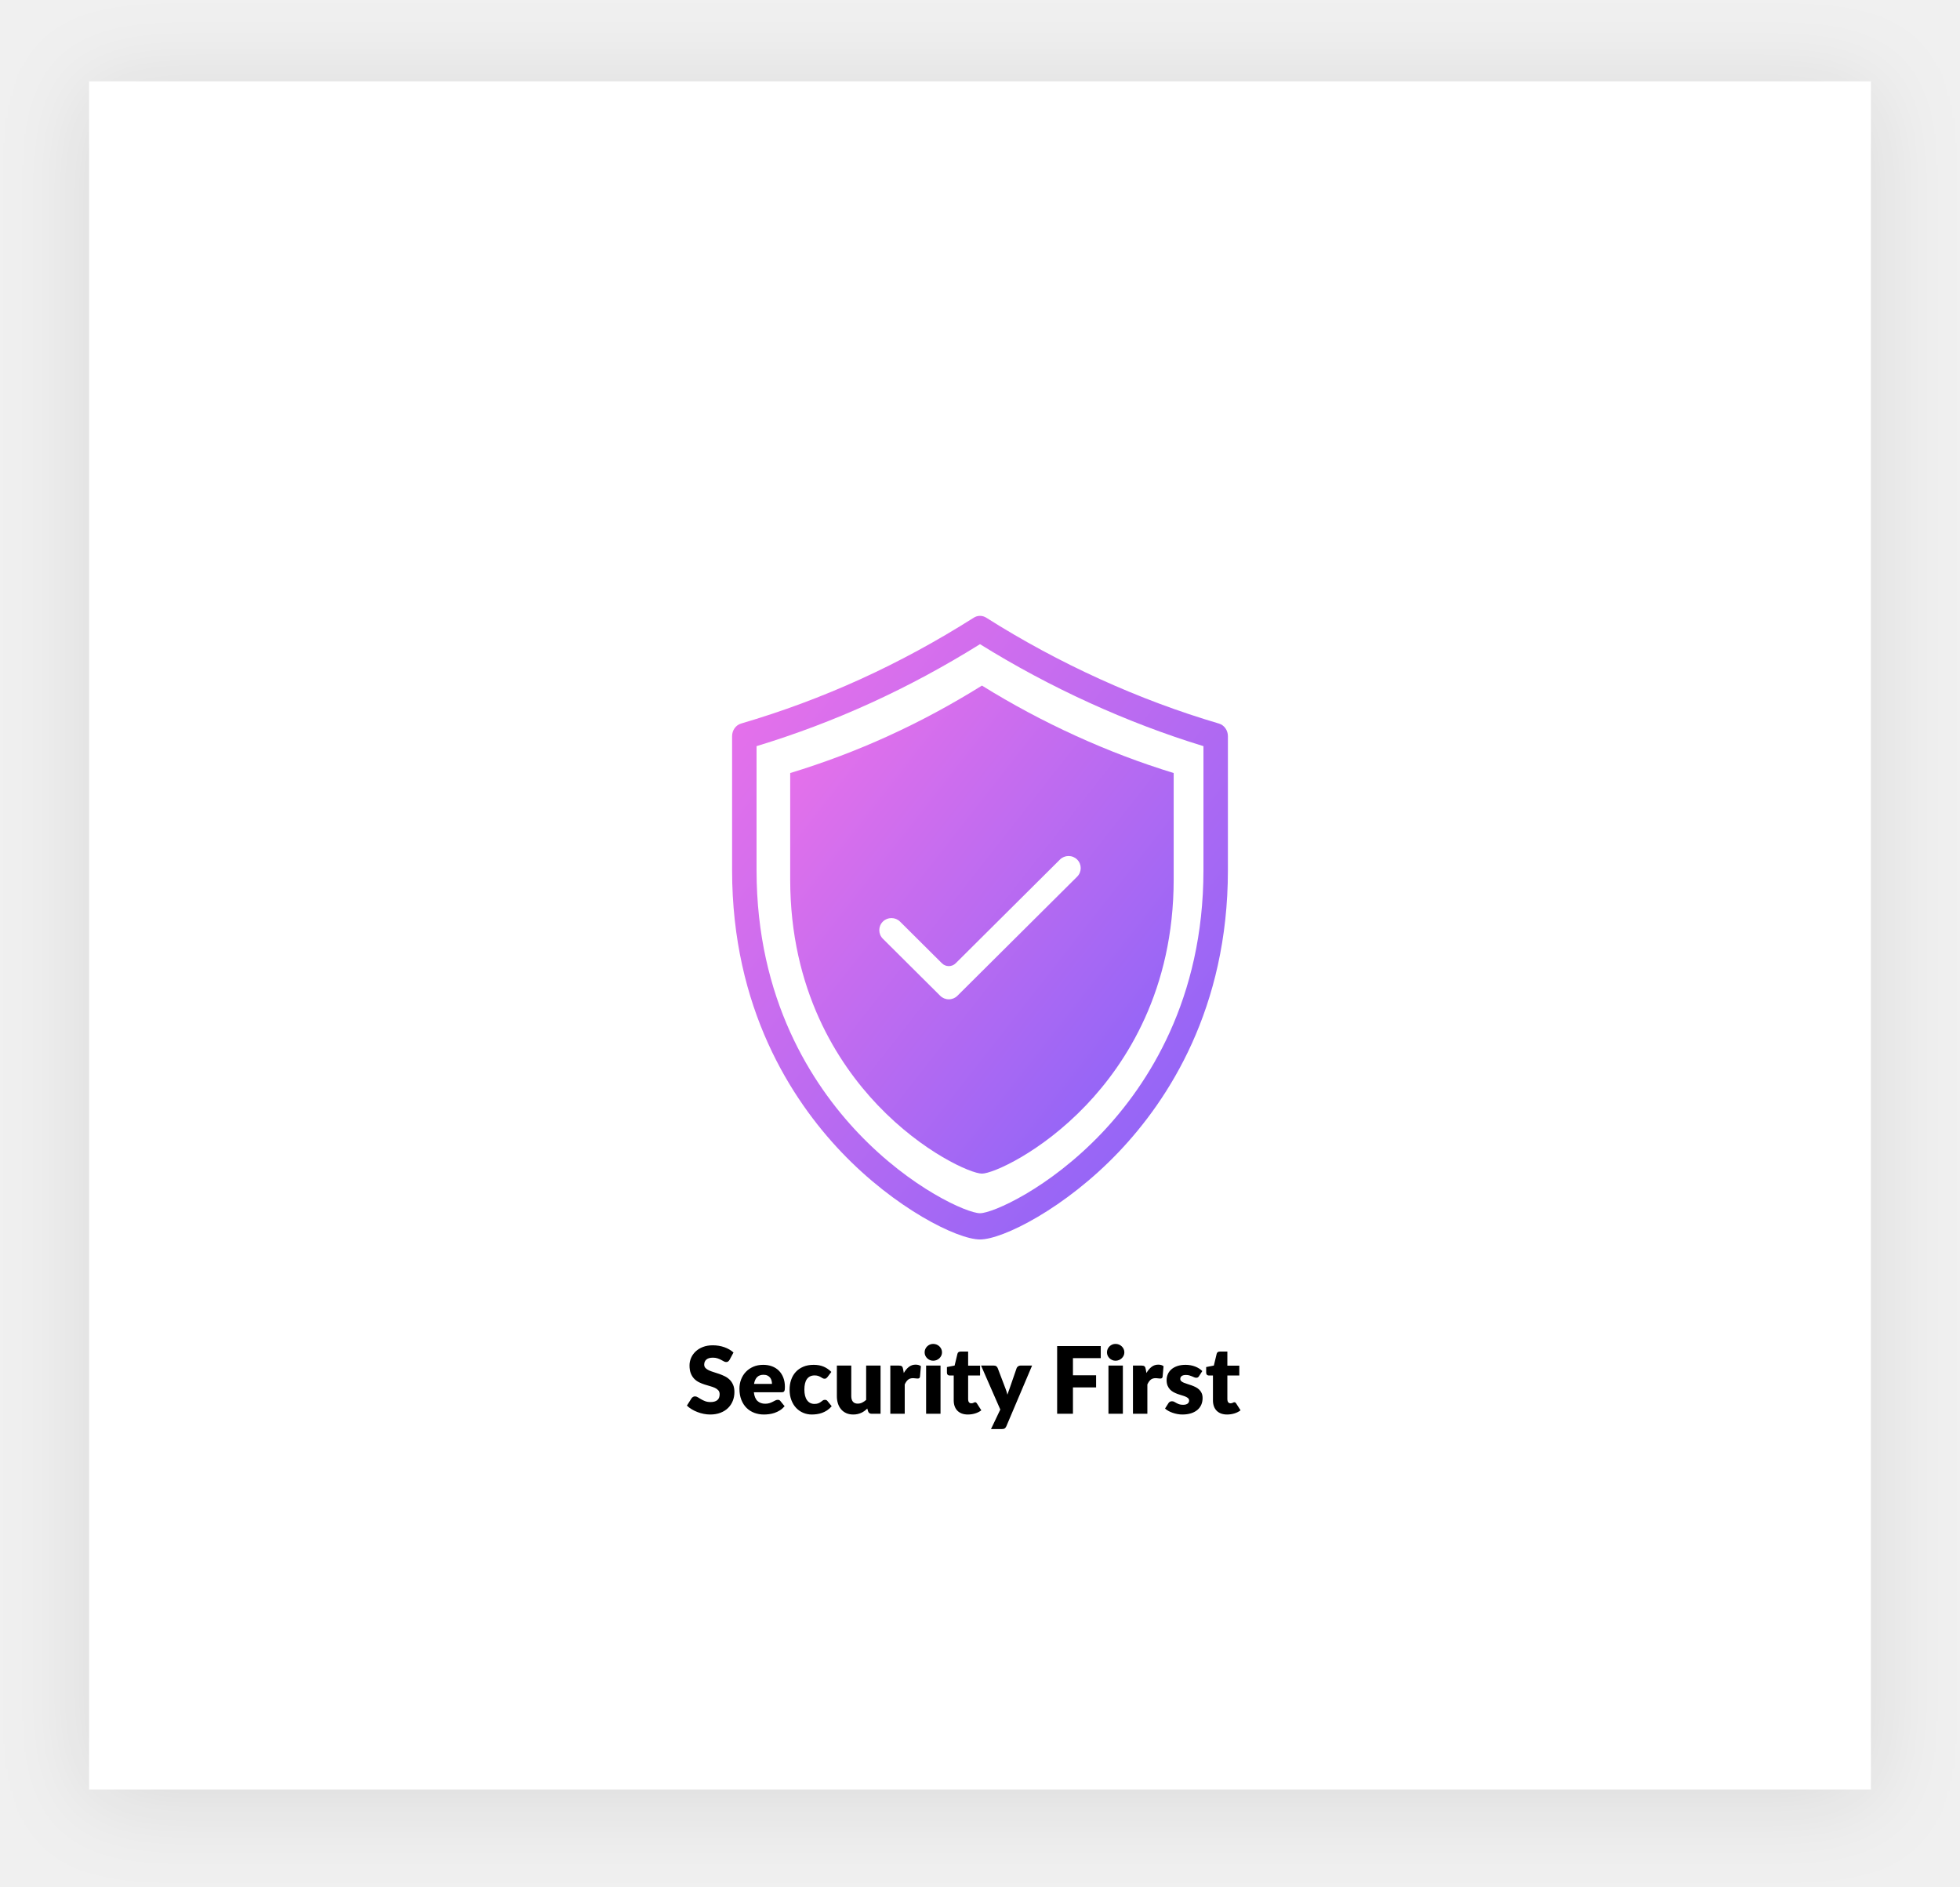
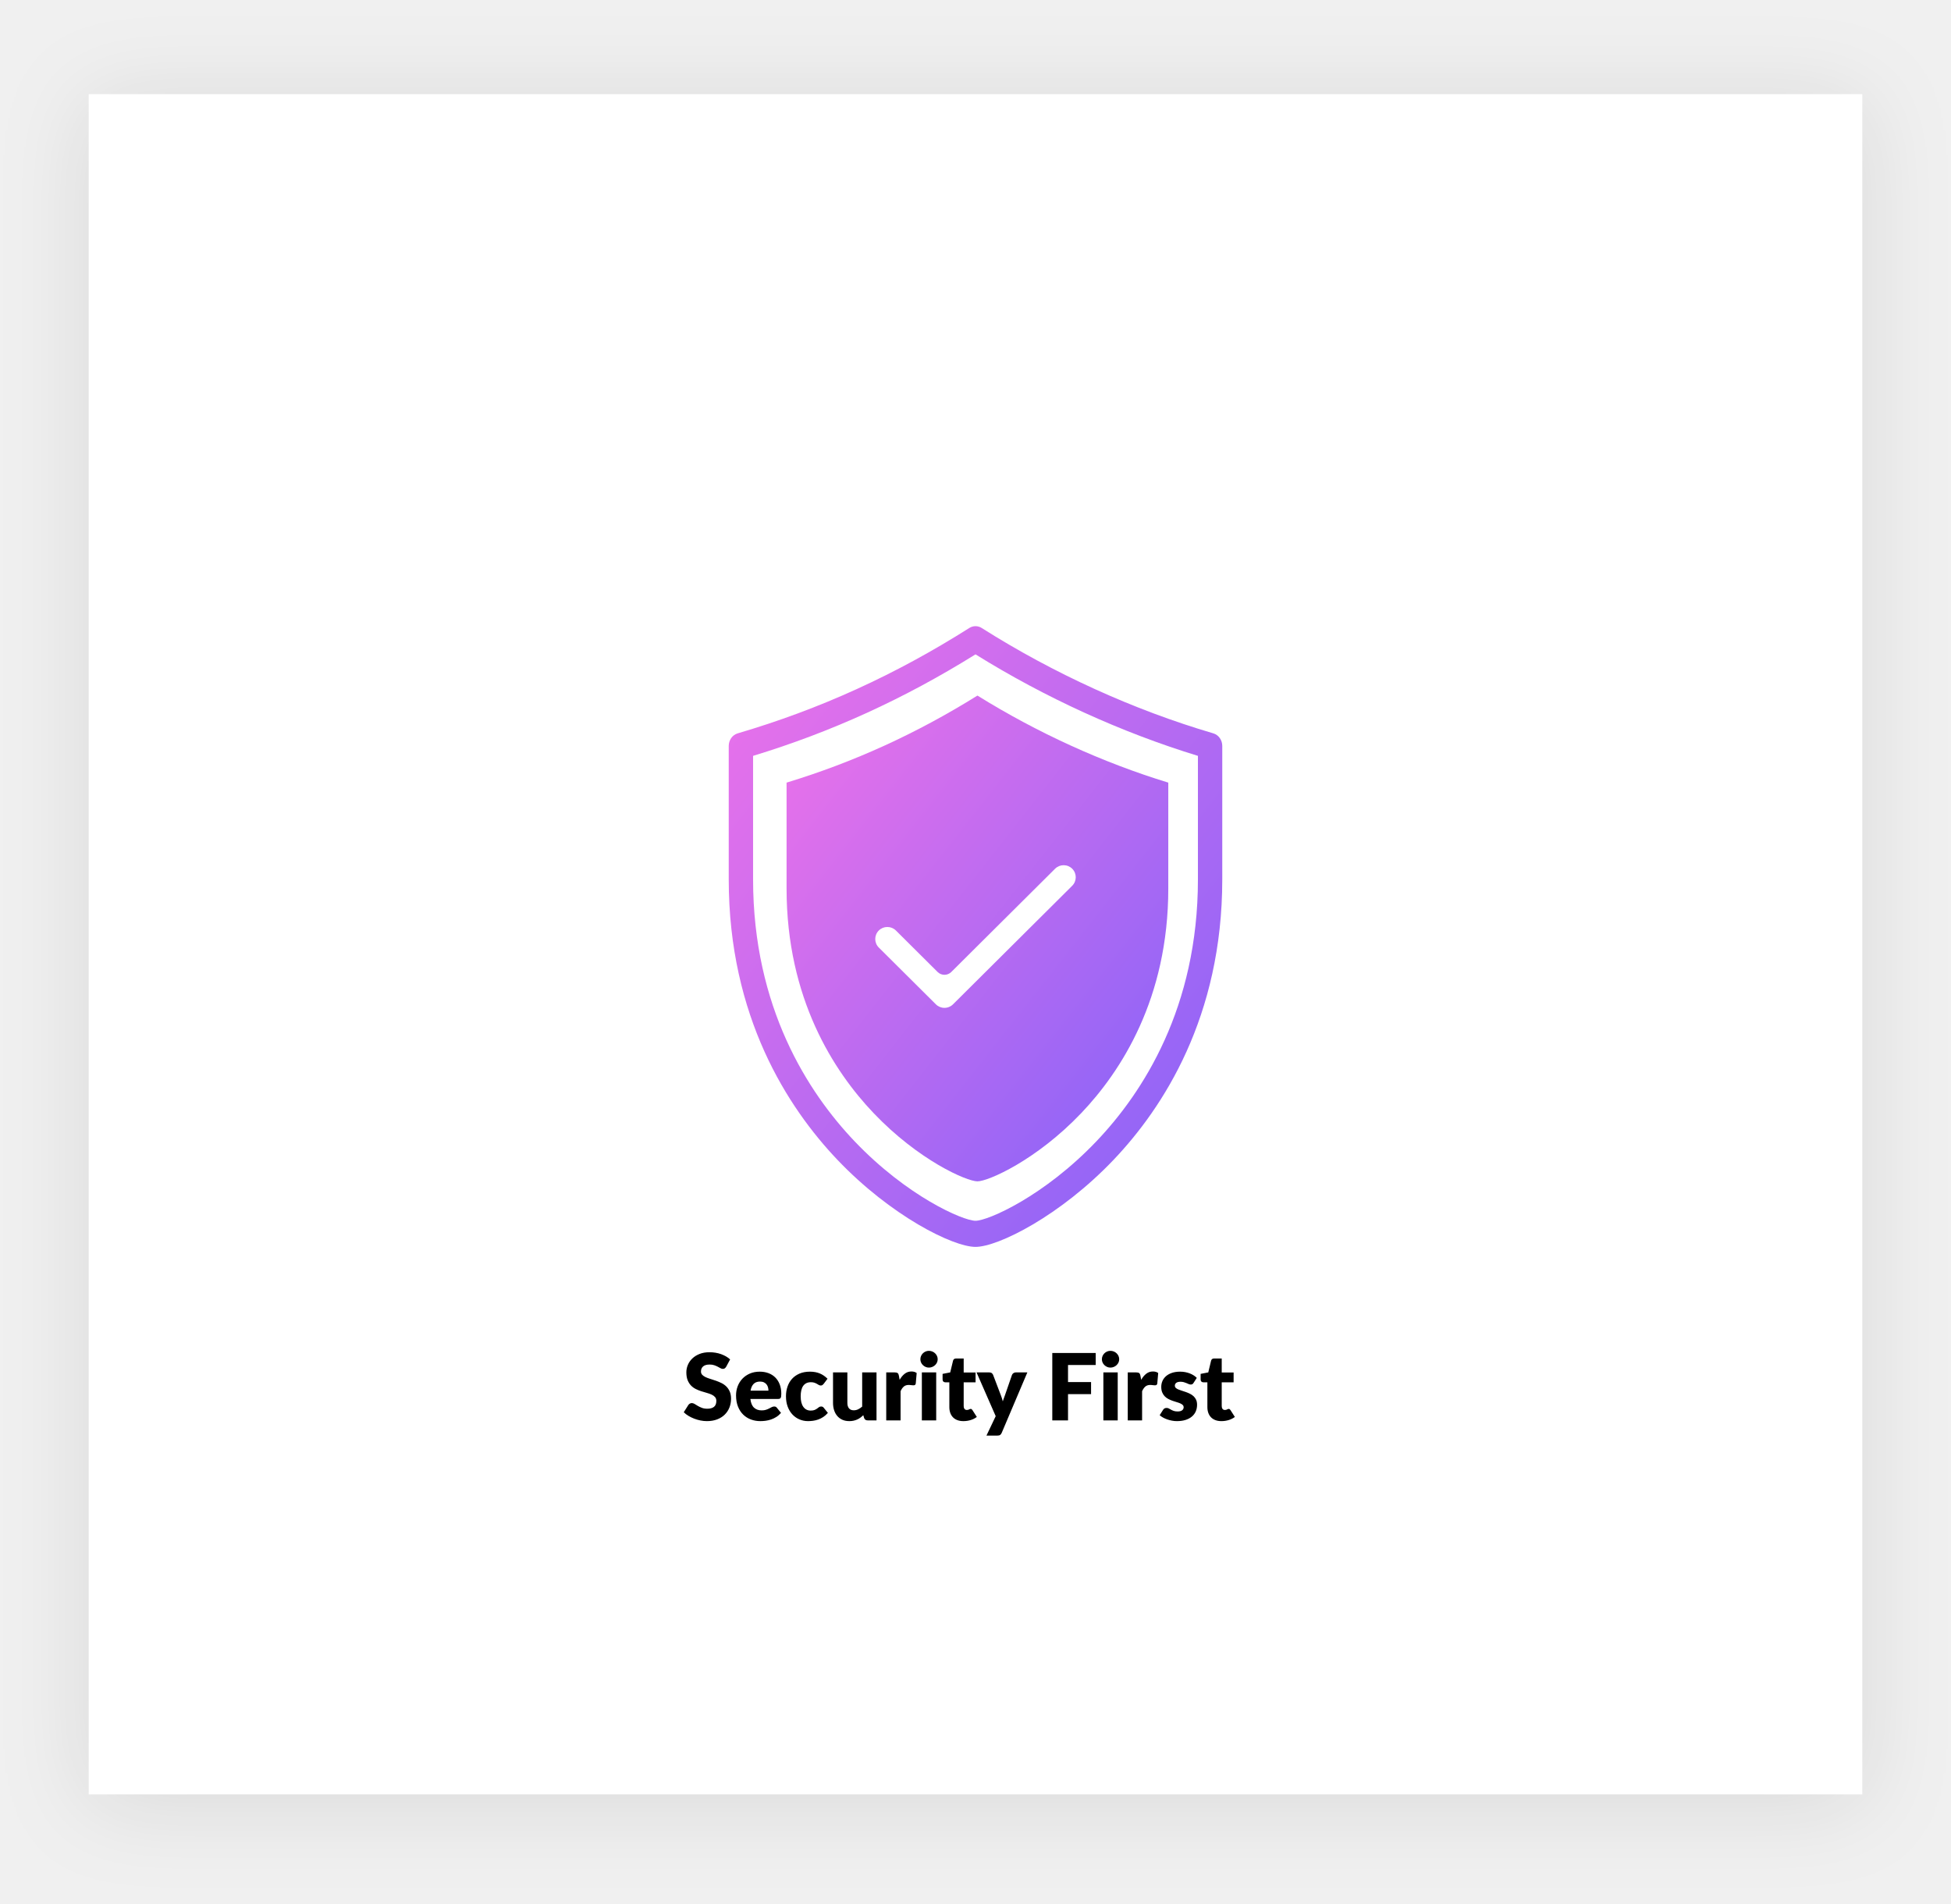
- <svg xmlns="http://www.w3.org/2000/svg" xmlns:xlink="http://www.w3.org/1999/xlink" width="506px" height="487px" viewBox="0 0 506 487" version="1.1">
+ <svg xmlns="http://www.w3.org/2000/svg" xmlns:xlink="http://www.w3.org/1999/xlink" width="499px" height="487px" viewBox="0 0 506 487" version="1.1">
  <defs>
    <rect id="path-1" x="0" y="0" width="460" height="441" />
    <filter x="-7.7%" y="-7.6%" width="115.4%" height="116.1%" filterUnits="objectBoundingBox" id="filter-2">
      <feOffset dx="0" dy="2" in="SourceAlpha" result="shadowOffsetOuter1" />
      <feGaussianBlur stdDeviation="11.5" in="shadowOffsetOuter1" result="shadowBlurOuter1" />
      <feColorMatrix values="0 0 0 0 0   0 0 0 0 0   0 0 0 0 0  0 0 0 0.1 0" type="matrix" in="shadowBlurOuter1" />
    </filter>
    <linearGradient x1="0%" y1="0%" x2="100%" y2="100%" id="linearGradient-3">
      <stop stop-color="#EE72E9" offset="0%" />
      <stop stop-color="#8363F9" offset="100%" />
    </linearGradient>
  </defs>
-   <g id="Page-1" stroke="none" stroke-width="1" fill="none" fill-rule="evenodd">
-     <g id="Blockchain---doplnene-texty-2" transform="translate(-228, -1954)">
-       <g id="Group-10" transform="translate(251, 1975)">
-         <g id="Group-27">
-           <g id="Combined-Shape">
+   <g stroke="none" stroke-width="1" fill="none" fill-rule="evenodd">
+     <g transform="translate(-228, -1954)">
+       <g transform="translate(251, 1975)">
+         <g>
+           <g>
            <use fill="black" fill-opacity="1" filter="url(#filter-2)" xlink:href="#path-1" />
            <use fill="#FFFFFF" fill-rule="evenodd" xlink:href="#path-1" />
          </g>
          <path d="M165.352,330.068 C165.232,330.26 165.106,330.404 164.974,330.5 C164.842,330.596 164.672,330.644 164.464,330.644 C164.28,330.644 164.082,330.586 163.87,330.47 C163.658,330.354 163.418,330.224 163.15,330.08 C162.882,329.936 162.576,329.806 162.232,329.69 C161.888,329.574 161.496,329.516 161.056,329.516 C160.296,329.516 159.73,329.678 159.358,330.002 C158.986,330.326 158.8,330.764 158.8,331.316 C158.8,331.668 158.912,331.96 159.136,332.192 C159.36,332.424 159.654,332.624 160.018,332.792 C160.382,332.96 160.798,333.114 161.266,333.254 C161.734,333.394 162.212,333.55 162.7,333.722 C163.188,333.894 163.666,334.096 164.134,334.328 C164.602,334.56 165.018,334.856 165.382,335.216 C165.746,335.576 166.04,336.014 166.264,336.53 C166.488,337.046 166.6,337.668 166.6,338.396 C166.6,339.204 166.46,339.96 166.18,340.664 C165.9,341.368 165.494,341.982 164.962,342.506 C164.43,343.03 163.774,343.442 162.994,343.742 C162.214,344.042 161.328,344.192 160.336,344.192 C159.792,344.192 159.238,344.136 158.674,344.024 C158.11,343.912 157.564,343.754 157.036,343.55 C156.508,343.346 156.012,343.104 155.548,342.824 C155.084,342.544 154.68,342.232 154.336,341.888 L155.536,339.992 C155.632,339.856 155.758,339.742 155.914,339.65 C156.07,339.558 156.24,339.512 156.424,339.512 C156.664,339.512 156.906,339.588 157.15,339.74 C157.394,339.892 157.67,340.06 157.978,340.244 C158.286,340.428 158.64,340.596 159.04,340.748 C159.44,340.9 159.912,340.976 160.456,340.976 C161.192,340.976 161.764,340.814 162.172,340.49 C162.58,340.166 162.784,339.652 162.784,338.948 C162.784,338.54 162.672,338.208 162.448,337.952 C162.224,337.696 161.93,337.484 161.566,337.316 C161.202,337.148 160.788,337 160.324,336.872 C159.86,336.744 159.384,336.602 158.896,336.446 C158.408,336.29 157.932,336.098 157.468,335.87 C157.004,335.642 156.59,335.342 156.226,334.97 C155.862,334.598 155.568,334.134 155.344,333.578 C155.12,333.022 155.008,332.336 155.008,331.52 C155.008,330.864 155.14,330.224 155.404,329.6 C155.668,328.976 156.056,328.42 156.568,327.932 C157.08,327.444 157.708,327.054 158.452,326.762 C159.196,326.47 160.048,326.324 161.008,326.324 C161.544,326.324 162.066,326.366 162.574,326.45 C163.082,326.534 163.564,326.658 164.02,326.822 C164.476,326.986 164.902,327.182 165.298,327.41 C165.694,327.638 166.048,327.896 166.36,328.184 L165.352,330.068 Z M176.296,336.284 C176.296,335.988 176.258,335.7 176.182,335.42 C176.106,335.14 175.982,334.89 175.81,334.67 C175.638,334.45 175.412,334.272 175.132,334.136 C174.852,334 174.512,333.932 174.112,333.932 C173.408,333.932 172.856,334.134 172.456,334.538 C172.056,334.942 171.792,335.524 171.664,336.284 L176.296,336.284 Z M171.616,338.444 C171.736,339.484 172.052,340.238 172.564,340.706 C173.076,341.174 173.736,341.408 174.544,341.408 C174.976,341.408 175.348,341.356 175.66,341.252 C175.972,341.148 176.25,341.032 176.494,340.904 C176.738,340.776 176.962,340.66 177.166,340.556 C177.37,340.452 177.584,340.4 177.808,340.4 C178.104,340.4 178.328,340.508 178.48,340.724 L179.56,342.056 C179.176,342.496 178.762,342.854 178.318,343.13 C177.874,343.406 177.418,343.622 176.95,343.778 C176.482,343.934 176.014,344.042 175.546,344.102 C175.078,344.162 174.632,344.192 174.208,344.192 C173.336,344.192 172.518,344.05 171.754,343.766 C170.99,343.482 170.322,343.06 169.75,342.5 C169.178,341.94 168.726,341.244 168.394,340.412 C168.062,339.58 167.896,338.612 167.896,337.508 C167.896,336.676 168.038,335.888 168.322,335.144 C168.606,334.4 169.014,333.748 169.546,333.188 C170.078,332.628 170.722,332.184 171.478,331.856 C172.234,331.528 173.088,331.364 174.04,331.364 C174.864,331.364 175.618,331.492 176.302,331.748 C176.986,332.004 177.574,332.376 178.066,332.864 C178.558,333.352 178.942,333.95 179.218,334.658 C179.494,335.366 179.632,336.168 179.632,337.064 C179.632,337.344 179.62,337.572 179.596,337.748 C179.572,337.924 179.528,338.064 179.464,338.168 C179.4,338.272 179.314,338.344 179.206,338.384 C179.098,338.424 178.96,338.444 178.792,338.444 L171.616,338.444 Z M190.636,334.508 C190.524,334.644 190.416,334.752 190.312,334.832 C190.208,334.912 190.06,334.952 189.868,334.952 C189.684,334.952 189.518,334.908 189.37,334.82 C189.222,334.732 189.056,334.634 188.872,334.526 C188.688,334.418 188.472,334.32 188.224,334.232 C187.976,334.144 187.668,334.1 187.3,334.1 C186.844,334.1 186.45,334.184 186.118,334.352 C185.786,334.52 185.512,334.76 185.296,335.072 C185.08,335.384 184.92,335.766 184.816,336.218 C184.712,336.67 184.66,337.18 184.66,337.748 C184.66,338.94 184.89,339.856 185.35,340.496 C185.81,341.136 186.444,341.456 187.252,341.456 C187.684,341.456 188.026,341.402 188.278,341.294 C188.53,341.186 188.744,341.066 188.92,340.934 C189.096,340.802 189.258,340.68 189.406,340.568 C189.554,340.456 189.74,340.4 189.964,340.4 C190.26,340.4 190.484,340.508 190.636,340.724 L191.716,342.056 C191.332,342.496 190.928,342.854 190.504,343.13 C190.08,343.406 189.646,343.622 189.202,343.778 C188.758,343.934 188.312,344.042 187.864,344.102 C187.416,344.162 186.98,344.192 186.556,344.192 C185.796,344.192 185.07,344.048 184.378,343.76 C183.686,343.472 183.078,343.054 182.554,342.506 C182.03,341.958 181.614,341.284 181.306,340.484 C180.998,339.684 180.844,338.772 180.844,337.748 C180.844,336.852 180.978,336.014 181.246,335.234 C181.514,334.454 181.91,333.778 182.434,333.206 C182.958,332.634 183.606,332.184 184.378,331.856 C185.15,331.528 186.044,331.364 187.06,331.364 C188.036,331.364 188.892,331.52 189.628,331.832 C190.364,332.144 191.028,332.6 191.62,333.2 L190.636,334.508 Z M204.328,331.556 L204.328,344 L202.024,344 C201.56,344 201.256,343.792 201.112,343.376 L200.896,342.656 C200.656,342.888 200.408,343.098 200.152,343.286 C199.896,343.474 199.622,343.634 199.33,343.766 C199.038,343.898 198.722,344.002 198.382,344.078 C198.042,344.154 197.672,344.192 197.272,344.192 C196.592,344.192 195.99,344.074 195.466,343.838 C194.942,343.602 194.5,343.272 194.14,342.848 C193.78,342.424 193.508,341.924 193.324,341.348 C193.14,340.772 193.048,340.14 193.048,339.452 L193.048,331.556 L196.768,331.556 L196.768,339.452 C196.768,340.068 196.908,340.544 197.188,340.88 C197.468,341.216 197.88,341.384 198.424,341.384 C198.832,341.384 199.214,341.298 199.57,341.126 C199.926,340.954 200.272,340.72 200.608,340.424 L200.608,331.556 L204.328,331.556 Z M210.328,333.476 C210.712,332.804 211.154,332.276 211.654,331.892 C212.154,331.508 212.728,331.316 213.376,331.316 C213.936,331.316 214.392,331.448 214.744,331.712 L214.504,334.448 C214.464,334.624 214.398,334.744 214.306,334.808 C214.214,334.872 214.088,334.904 213.928,334.904 C213.864,334.904 213.78,334.9 213.676,334.892 C213.572,334.884 213.464,334.874 213.352,334.862 C213.24,334.85 213.126,334.838 213.01,334.826 C212.894,334.814 212.788,334.808 212.692,334.808 C212.148,334.808 211.714,334.952 211.39,335.24 C211.066,335.528 210.792,335.928 210.568,336.44 L210.568,344 L206.848,344 L206.848,331.556 L209.056,331.556 C209.24,331.556 209.394,331.572 209.518,331.604 C209.642,331.636 209.746,331.686 209.83,331.754 C209.914,331.822 209.978,331.912 210.022,332.024 C210.066,332.136 210.104,332.272 210.136,332.432 L210.328,333.476 Z M219.808,331.556 L219.808,344 L216.088,344 L216.088,331.556 L219.808,331.556 Z M220.192,328.148 C220.192,328.444 220.132,328.722 220.012,328.982 C219.892,329.242 219.728,329.47 219.52,329.666 C219.312,329.862 219.07,330.018 218.794,330.134 C218.518,330.25 218.224,330.308 217.912,330.308 C217.608,330.308 217.324,330.25 217.06,330.134 C216.796,330.018 216.562,329.862 216.358,329.666 C216.154,329.47 215.994,329.242 215.878,328.982 C215.762,328.722 215.704,328.444 215.704,328.148 C215.704,327.844 215.762,327.56 215.878,327.296 C215.994,327.032 216.154,326.8 216.358,326.6 C216.562,326.4 216.796,326.244 217.06,326.132 C217.324,326.02 217.608,325.964 217.912,325.964 C218.224,325.964 218.518,326.02 218.794,326.132 C219.07,326.244 219.312,326.4 219.52,326.6 C219.728,326.8 219.892,327.032 220.012,327.296 C220.132,327.56 220.192,327.844 220.192,328.148 Z M226.864,344.192 C226.272,344.192 225.75,344.106 225.298,343.934 C224.846,343.762 224.466,343.518 224.158,343.202 C223.85,342.886 223.616,342.504 223.456,342.056 C223.296,341.608 223.216,341.108 223.216,340.556 L223.216,334.124 L222.16,334.124 C221.968,334.124 221.804,334.062 221.668,333.938 C221.532,333.814 221.464,333.632 221.464,333.392 L221.464,331.94 L223.444,331.556 L224.176,328.52 C224.272,328.136 224.544,327.944 224.992,327.944 L226.936,327.944 L226.936,331.58 L230.02,331.58 L230.02,334.124 L226.936,334.124 L226.936,340.304 C226.936,340.592 227.006,340.83 227.146,341.018 C227.286,341.206 227.488,341.3 227.752,341.3 C227.888,341.3 228.002,341.286 228.094,341.258 C228.186,341.23 228.266,341.198 228.334,341.162 C228.402,341.126 228.466,341.094 228.526,341.066 C228.586,341.038 228.656,341.024 228.736,341.024 C228.848,341.024 228.938,341.05 229.006,341.102 C229.074,341.154 229.144,341.236 229.216,341.348 L230.344,343.112 C229.864,343.472 229.324,343.742 228.724,343.922 C228.124,344.102 227.504,344.192 226.864,344.192 Z M243.448,331.556 L236.8,347.228 C236.688,347.476 236.552,347.658 236.392,347.774 C236.232,347.89 235.976,347.948 235.624,347.948 L232.84,347.948 L235.24,342.908 L230.272,331.556 L233.56,331.556 C233.848,331.556 234.07,331.62 234.226,331.748 C234.382,331.876 234.496,332.028 234.568,332.204 L236.608,337.568 C236.8,338.056 236.956,338.556 237.076,339.068 L237.34,338.3 C237.428,338.044 237.52,337.792 237.616,337.544 L239.464,332.204 C239.536,332.02 239.664,331.866 239.848,331.742 C240.032,331.618 240.232,331.556 240.448,331.556 L243.448,331.556 Z M253.996,329.636 L253.996,334.064 L259.972,334.064 L259.972,337.196 L253.996,337.196 L253.996,344 L249.916,344 L249.916,326.516 L261.172,326.516 L261.172,329.636 L253.996,329.636 Z M266.884,331.556 L266.884,344 L263.164,344 L263.164,331.556 L266.884,331.556 Z M267.268,328.148 C267.268,328.444 267.208,328.722 267.088,328.982 C266.968,329.242 266.804,329.47 266.596,329.666 C266.388,329.862 266.146,330.018 265.87,330.134 C265.594,330.25 265.3,330.308 264.988,330.308 C264.684,330.308 264.4,330.25 264.136,330.134 C263.872,330.018 263.638,329.862 263.434,329.666 C263.23,329.47 263.07,329.242 262.954,328.982 C262.838,328.722 262.78,328.444 262.78,328.148 C262.78,327.844 262.838,327.56 262.954,327.296 C263.07,327.032 263.23,326.8 263.434,326.6 C263.638,326.4 263.872,326.244 264.136,326.132 C264.4,326.02 264.684,325.964 264.988,325.964 C265.3,325.964 265.594,326.02 265.87,326.132 C266.146,326.244 266.388,326.4 266.596,326.6 C266.804,326.8 266.968,327.032 267.088,327.296 C267.208,327.56 267.268,327.844 267.268,328.148 Z M272.968,333.476 C273.352,332.804 273.794,332.276 274.294,331.892 C274.794,331.508 275.368,331.316 276.016,331.316 C276.576,331.316 277.032,331.448 277.384,331.712 L277.144,334.448 C277.104,334.624 277.038,334.744 276.946,334.808 C276.854,334.872 276.728,334.904 276.568,334.904 C276.504,334.904 276.42,334.9 276.316,334.892 C276.212,334.884 276.104,334.874 275.992,334.862 C275.88,334.85 275.766,334.838 275.65,334.826 C275.534,334.814 275.428,334.808 275.332,334.808 C274.788,334.808 274.354,334.952 274.03,335.24 C273.706,335.528 273.432,335.928 273.208,336.44 L273.208,344 L269.488,344 L269.488,331.556 L271.696,331.556 C271.88,331.556 272.034,331.572 272.158,331.604 C272.282,331.636 272.386,331.686 272.47,331.754 C272.554,331.822 272.618,331.912 272.662,332.024 C272.706,332.136 272.744,332.272 272.776,332.432 L272.968,333.476 Z M286.552,334.28 C286.456,334.432 286.354,334.54 286.246,334.604 C286.138,334.668 286,334.7 285.832,334.7 C285.656,334.7 285.48,334.662 285.304,334.586 C285.128,334.51 284.938,334.428 284.734,334.34 C284.53,334.252 284.3,334.17 284.044,334.094 C283.788,334.018 283.496,333.98 283.168,333.98 C282.696,333.98 282.334,334.07 282.082,334.25 C281.83,334.43 281.704,334.68 281.704,335 C281.704,335.232 281.786,335.424 281.95,335.576 C282.114,335.728 282.332,335.862 282.604,335.978 C282.876,336.094 283.184,336.204 283.528,336.308 C283.872,336.412 284.224,336.528 284.584,336.656 C284.944,336.784 285.296,336.934 285.64,337.106 C285.984,337.278 286.292,337.49 286.564,337.742 C286.836,337.994 287.054,338.3 287.218,338.66 C287.382,339.02 287.464,339.452 287.464,339.956 C287.464,340.572 287.352,341.14 287.128,341.66 C286.904,342.18 286.57,342.628 286.126,343.004 C285.682,343.38 285.134,343.672 284.482,343.88 C283.83,344.088 283.08,344.192 282.232,344.192 C281.808,344.192 281.384,344.152 280.96,344.072 C280.536,343.992 280.126,343.884 279.73,343.748 C279.334,343.612 278.968,343.45 278.632,343.262 C278.296,343.074 278.008,342.872 277.768,342.656 L278.632,341.288 C278.728,341.128 278.85,341.002 278.998,340.91 C279.146,340.818 279.336,340.772 279.568,340.772 C279.784,340.772 279.978,340.82 280.15,340.916 C280.322,341.012 280.508,341.116 280.708,341.228 C280.908,341.34 281.142,341.444 281.41,341.54 C281.678,341.636 282.016,341.684 282.424,341.684 C282.712,341.684 282.956,341.654 283.156,341.594 C283.356,341.534 283.516,341.452 283.636,341.348 C283.756,341.244 283.844,341.128 283.9,341 C283.956,340.872 283.984,340.74 283.984,340.604 C283.984,340.356 283.9,340.152 283.732,339.992 C283.564,339.832 283.344,339.694 283.072,339.578 C282.8,339.462 282.49,339.354 282.142,339.254 C281.794,339.154 281.44,339.04 281.08,338.912 C280.72,338.784 280.366,338.63 280.018,338.45 C279.67,338.27 279.36,338.042 279.088,337.766 C278.816,337.49 278.596,337.152 278.428,336.752 C278.26,336.352 278.176,335.868 278.176,335.3 C278.176,334.772 278.278,334.27 278.482,333.794 C278.686,333.318 278.992,332.9 279.4,332.54 C279.808,332.18 280.32,331.894 280.936,331.682 C281.552,331.47 282.272,331.364 283.096,331.364 C283.544,331.364 283.978,331.404 284.398,331.484 C284.818,331.564 285.212,331.676 285.58,331.82 C285.948,331.964 286.284,332.134 286.588,332.33 C286.892,332.526 287.16,332.74 287.392,332.972 L286.552,334.28 Z M293.788,344.192 C293.196,344.192 292.674,344.106 292.222,343.934 C291.77,343.762 291.39,343.518 291.082,343.202 C290.774,342.886 290.54,342.504 290.38,342.056 C290.22,341.608 290.14,341.108 290.14,340.556 L290.14,334.124 L289.084,334.124 C288.892,334.124 288.728,334.062 288.592,333.938 C288.456,333.814 288.388,333.632 288.388,333.392 L288.388,331.94 L290.368,331.556 L291.1,328.52 C291.196,328.136 291.468,327.944 291.916,327.944 L293.86,327.944 L293.86,331.58 L296.944,331.58 L296.944,334.124 L293.86,334.124 L293.86,340.304 C293.86,340.592 293.93,340.83 294.07,341.018 C294.21,341.206 294.412,341.3 294.676,341.3 C294.812,341.3 294.926,341.286 295.018,341.258 C295.11,341.23 295.19,341.198 295.258,341.162 C295.326,341.126 295.39,341.094 295.45,341.066 C295.51,341.038 295.58,341.024 295.66,341.024 C295.772,341.024 295.862,341.05 295.93,341.102 C295.998,341.154 296.068,341.236 296.14,341.348 L297.268,343.112 C296.788,343.472 296.248,343.742 295.648,343.922 C295.048,344.102 294.428,344.192 293.788,344.192 Z" id="Security-First" fill="#000000" />
          <g id="secure-shield" transform="translate(166, 138)" fill-rule="nonzero">
            <path d="M125.677,27.801 C105.026,21.732 84.254,12.281 65.606,0.47 C64.615,-0.157 63.386,-0.157 62.396,0.47 C43.21,12.62 23.56,21.56 2.323,27.801 C0.951,28.204 0,29.542 0,31.068 L0,65.672 C0,101.307 15.326,124.894 28.182,138.407 C42.024,152.955 58.147,161 64.001,161 C69.854,161 85.977,152.955 99.819,138.407 C112.675,124.895 128,101.307 128,65.672 L128,31.067 C128,29.542 127.049,28.204 125.677,27.801 Z M121.686,65.672 C121.686,98.954 107.391,120.964 95.399,133.568 C81.788,147.874 67.235,154.226 64.001,154.226 C60.767,154.226 46.213,147.874 32.601,133.568 C20.61,120.964 6.315,98.954 6.315,65.672 L6.315,33.638 C26.624,27.453 45.537,18.821 64.001,7.311 C82.005,18.516 101.862,27.577 121.686,33.637 L121.686,65.672 Z" id="Shape-Copy" fill="url(#linearGradient-3)" />
            <path d="M114,68.052 C114,96.597 101.734,115.473 91.444,126.283 C79.764,138.552 67.276,144 64.501,144 C61.725,144 49.237,138.552 37.557,126.283 C27.266,115.473 15,96.597 15,68.052 L15,40.579 C32.427,35.275 48.657,27.871 64.501,18 C79.95,27.609 96.989,35.381 114,40.578 L114,68.052 Z" id="Path" fill="url(#linearGradient-3)" />
            <path d="M84.642,62.914 C85.234,62.325 86.023,62 86.862,62 C87.701,62 88.489,62.325 89.082,62.914 C90.306,64.131 90.306,66.113 89.082,67.331 L58.167,98.086 C57.575,98.675 56.786,99 55.947,99 C55.108,99 54.32,98.675 53.727,98.086 L38.918,83.354 C37.694,82.136 37.694,80.155 38.918,78.937 C39.511,78.348 40.299,78.023 41.138,78.023 C41.977,78.023 42.766,78.347 43.358,78.937 L54.173,89.697 C54.644,90.164 55.282,90.427 55.947,90.427 C56.612,90.427 57.25,90.165 57.72,89.697 L84.642,62.914 Z" id="Path" fill="#FFFFFF" />
          </g>
        </g>
      </g>
    </g>
  </g>
</svg>
